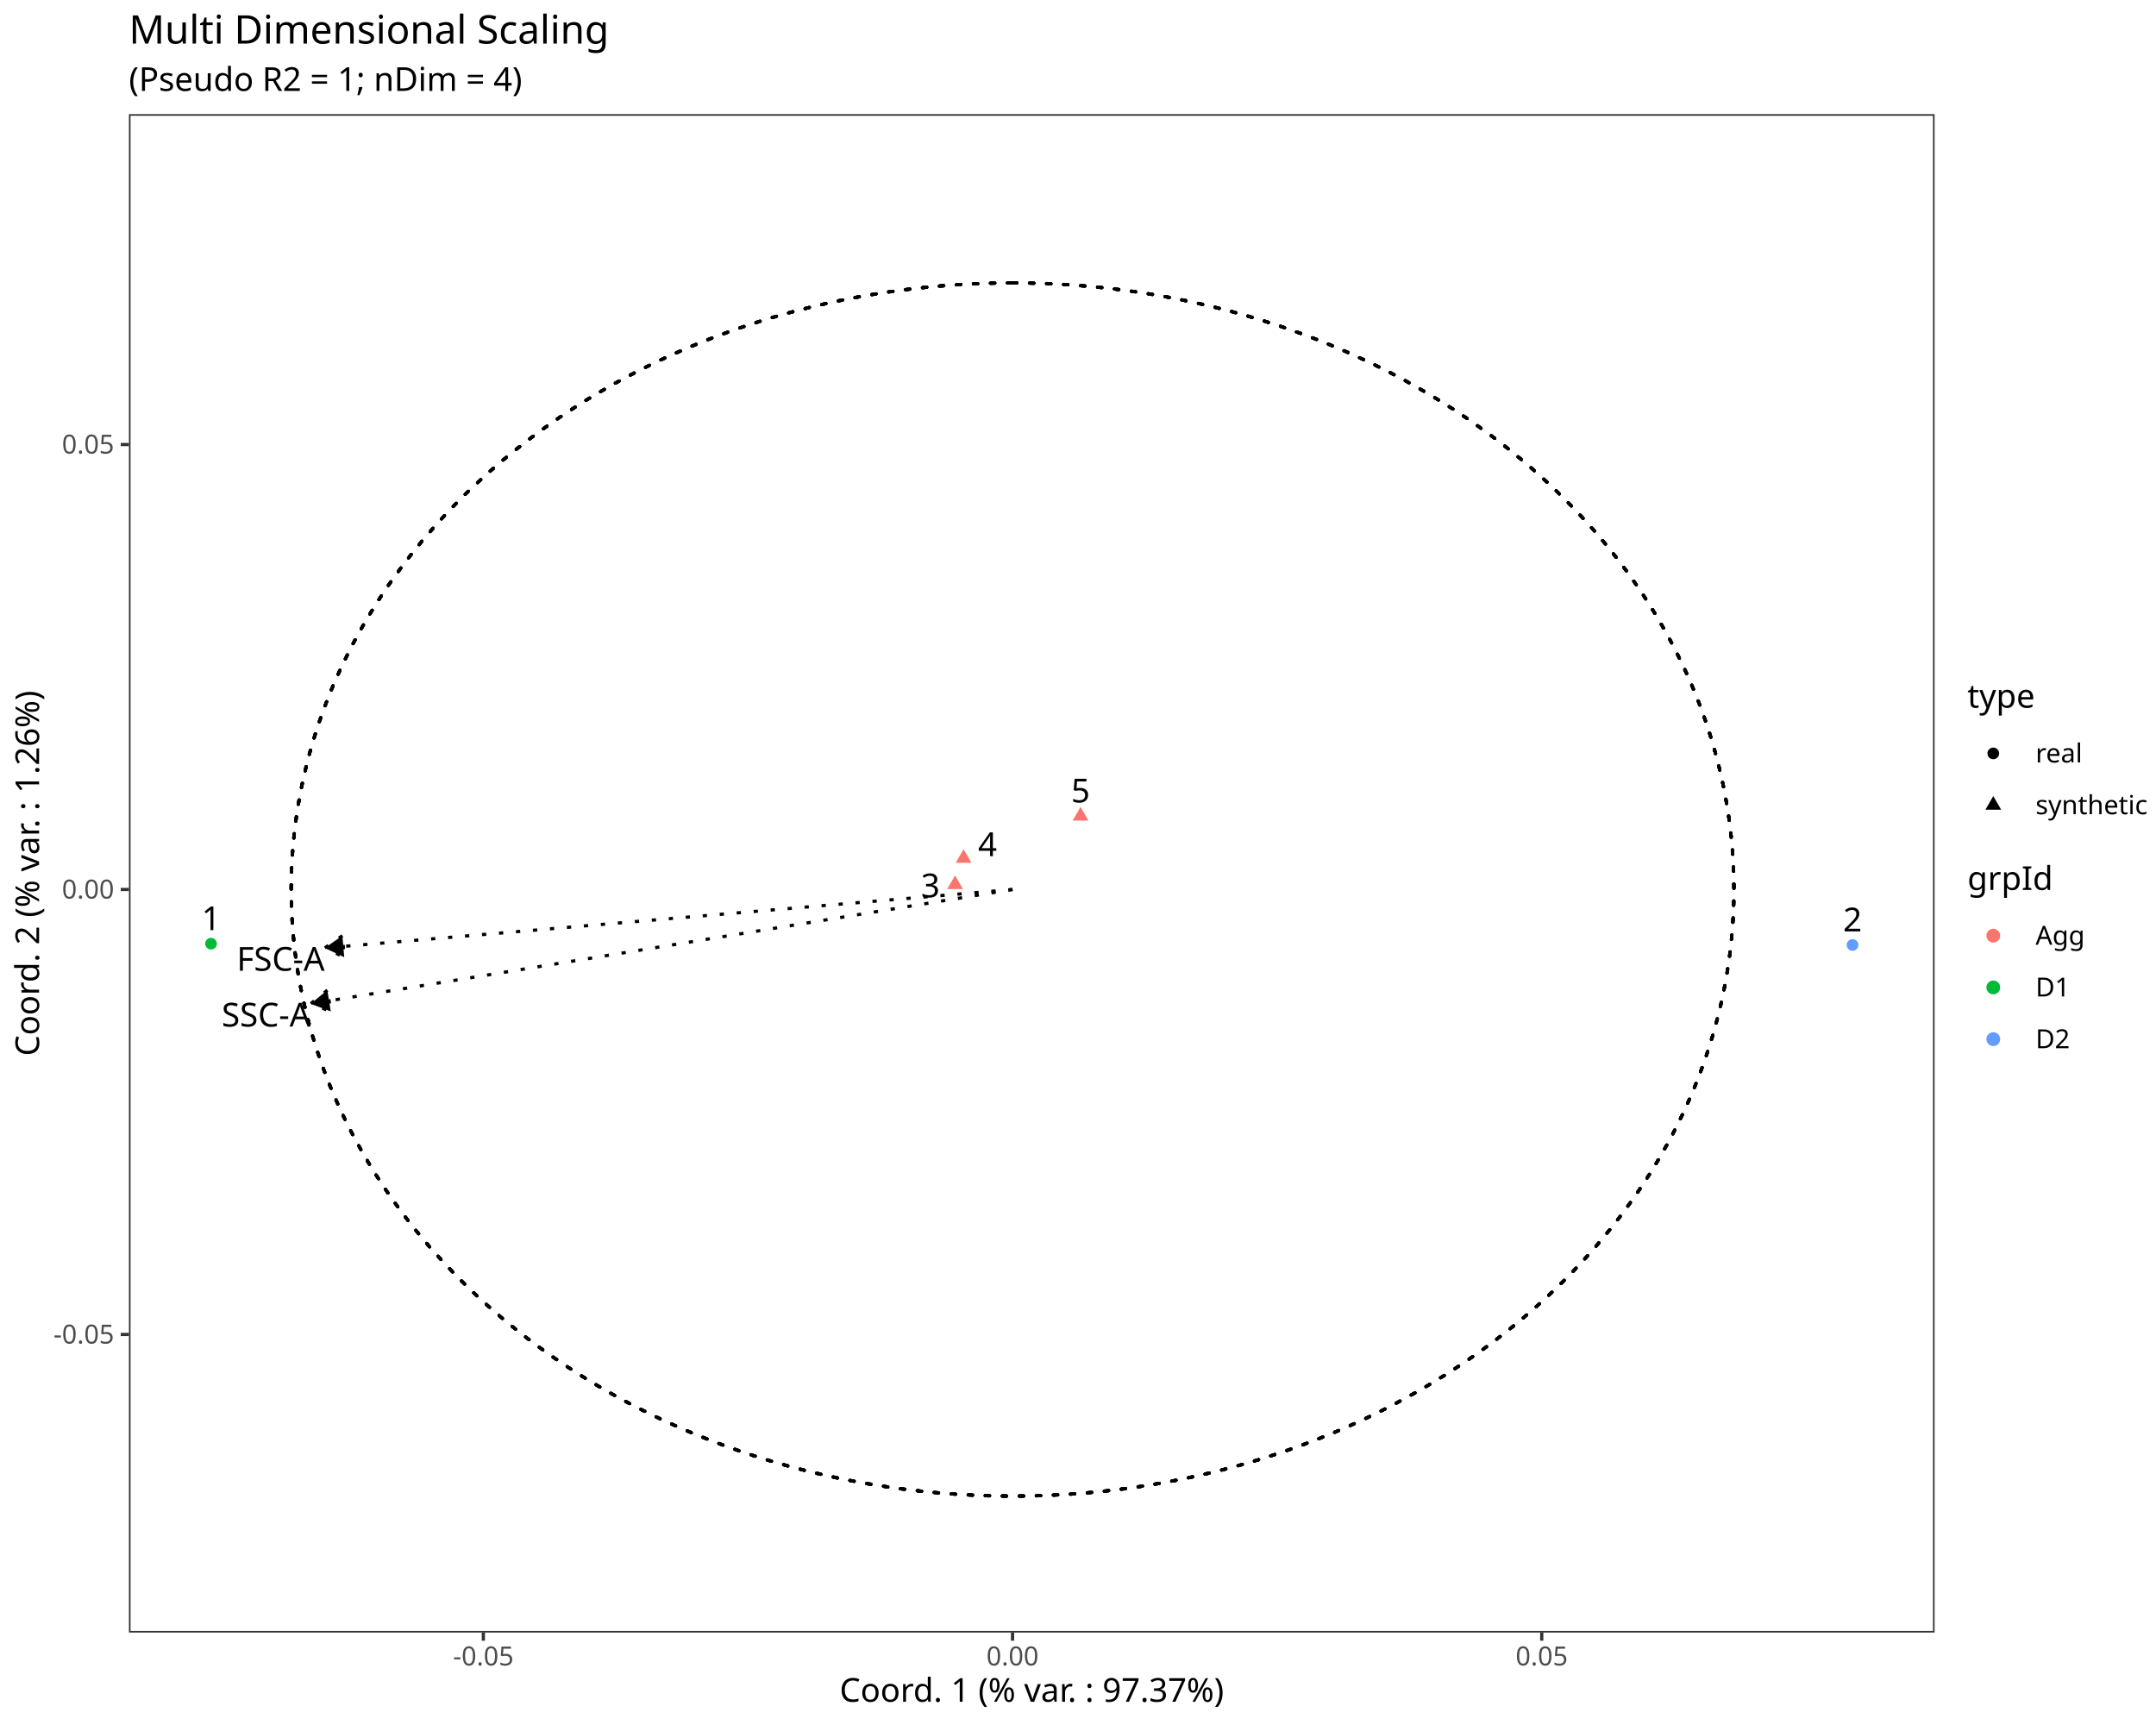
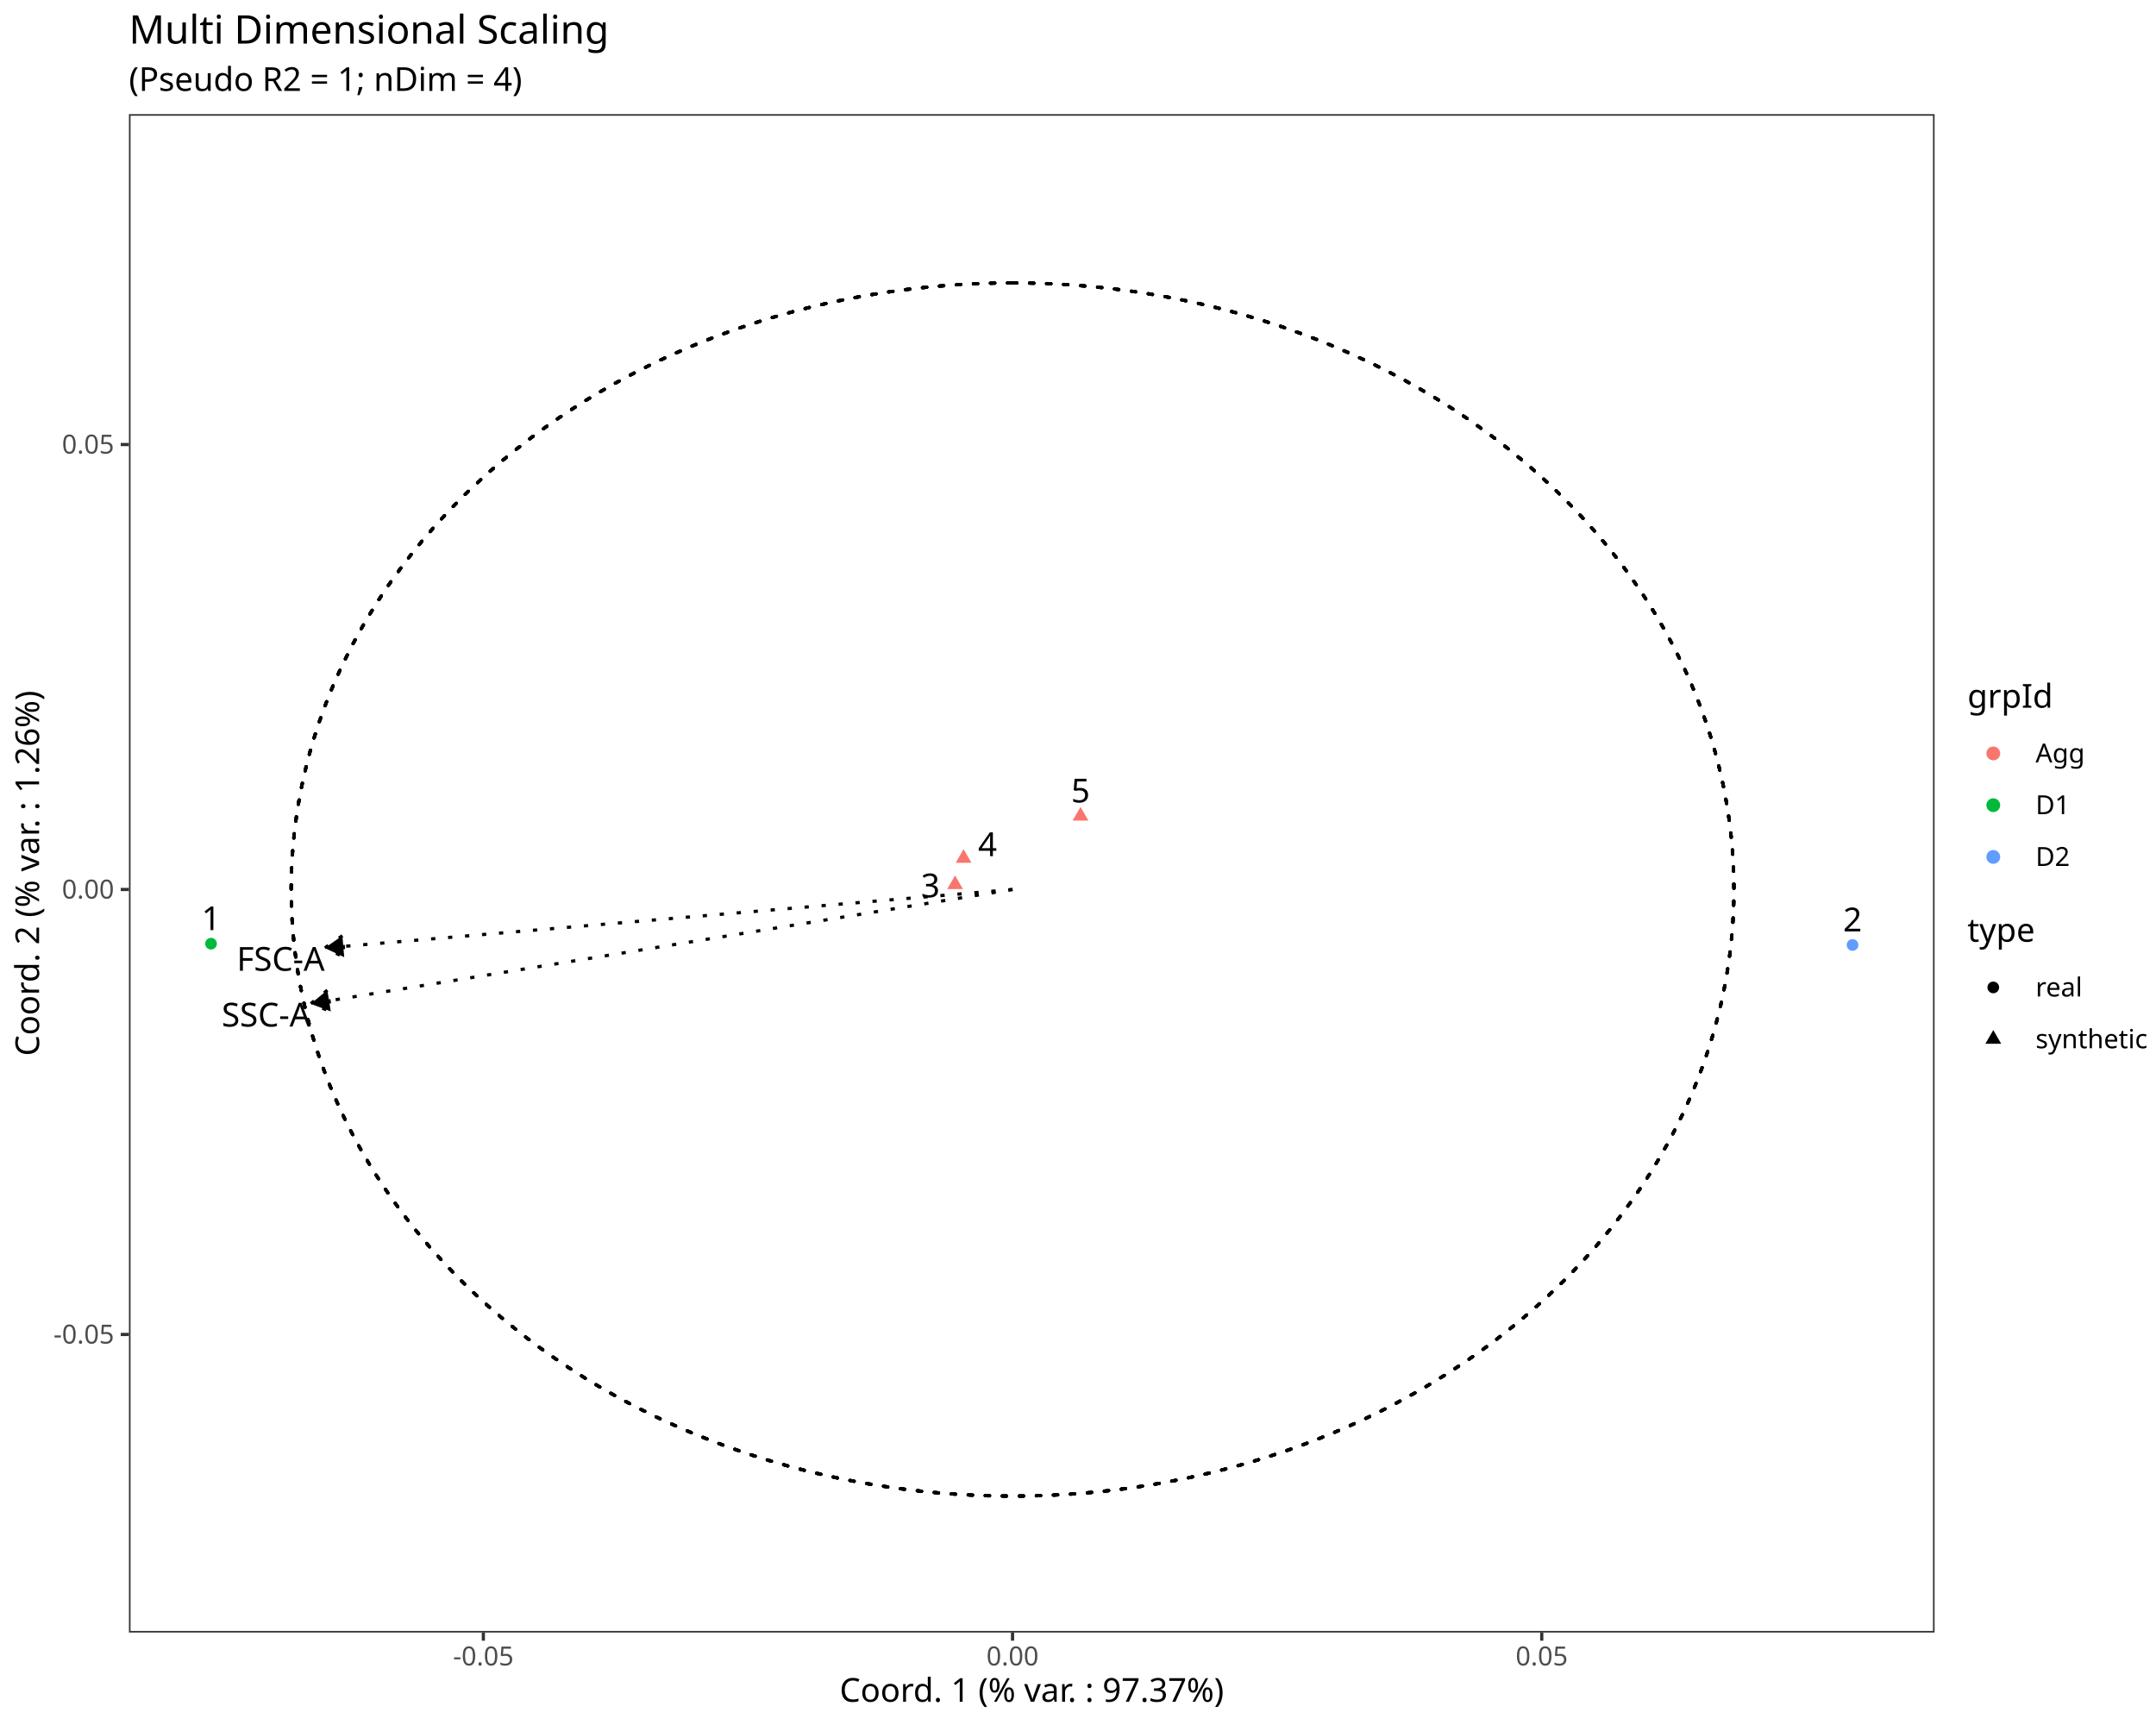
<svg xmlns="http://www.w3.org/2000/svg" class="svglite" data-engine-version="2.0" width="720.00pt" height="576.00pt" viewBox="0 0 720.00 576.00">
  <defs>
    <style type="text/css">
    .svglite line, .svglite polyline, .svglite polygon, .svglite path, .svglite rect, .svglite circle {
      fill: none;
      stroke: #000000;
      stroke-linecap: round;
      stroke-linejoin: round;
      stroke-miterlimit: 10.00;
    }
  </style>
  </defs>
  <rect width="100%" height="100%" style="stroke: none; fill: #FFFFFF;" />
  <defs>
    <clipPath id="cpMC4wMHw3MjAuMDB8MC4wMHw1NzYuMDA=">
      <rect x="0.00" y="0.00" width="720.00" height="576.00" />
    </clipPath>
  </defs>
  <g clip-path="url(#cpMC4wMHw3MjAuMDB8MC4wMHw1NzYuMDA=)">
    <rect x="0.00" y="0.00" width="720.00" height="576.00" style="stroke-width: 1.07; stroke: #FFFFFF; fill: #FFFFFF;" />
  </g>
  <defs>
    <clipPath id="cpNDMuMDZ8NjQ2LjA3fDM4LjEyfDU0NS4xMQ==">
      <rect x="43.06" y="38.12" width="603.00" height="507.00" />
    </clipPath>
  </defs>
  <g clip-path="url(#cpNDMuMDZ8NjQ2LjA3fDM4LjEyfDU0NS4xMQ==)">
    <rect x="43.06" y="38.12" width="603.00" height="507.00" style="stroke-width: 1.07; stroke: none; fill: #FFFFFF;" />
    <circle cx="70.47" cy="315.11" r="1.95" style="stroke-width: 0.71; stroke: none; fill: #00BA38;" />
    <circle cx="618.66" cy="315.54" r="1.95" style="stroke-width: 0.71; stroke: none; fill: #619CFF;" />
    <polygon points="318.95,292.31 321.58,296.87 316.32,296.87 " style="stroke-width: 0.71; stroke: none; fill: #F8766D;" />
    <polygon points="321.79,283.54 324.43,288.10 319.16,288.10 " style="stroke-width: 0.71; stroke: none; fill: #F8766D;" />
    <polygon points="360.84,269.44 363.47,274.00 358.21,274.00 " style="stroke-width: 0.71; stroke: none; fill: #F8766D;" />
    <text x="70.49" y="310.57" text-anchor="middle" style="font-size: 11.04px; font-family: sans;" textLength="6.14px" lengthAdjust="spacingAndGlyphs">1</text>
    <text x="618.65" y="311.00" text-anchor="middle" style="font-size: 11.04px; font-family: sans;" textLength="6.14px" lengthAdjust="spacingAndGlyphs">2</text>
    <text x="310.71" y="299.63" text-anchor="middle" style="font-size: 11.04px; font-family: sans;" textLength="6.14px" lengthAdjust="spacingAndGlyphs">3</text>
    <text x="329.78" y="285.88" text-anchor="middle" style="font-size: 11.04px; font-family: sans;" textLength="6.14px" lengthAdjust="spacingAndGlyphs">4</text>
    <text x="360.84" y="267.94" text-anchor="middle" style="font-size: 11.04px; font-family: sans;" textLength="6.14px" lengthAdjust="spacingAndGlyphs">5</text>
    <line x1="338.14" y1="297.01" x2="108.43" y2="316.55" style="stroke-width: 1.07; stroke-dasharray: 1.42,4.27; stroke-linecap: butt;" />
    <polygon points="114.34,312.44 108.43,316.55 114.95,319.61 " style="stroke-width: 1.07; stroke-dasharray: 1.42,4.27; stroke-linecap: butt; fill: #000000;" />
    <line x1="338.14" y1="297.01" x2="103.74" y2="335.18" style="stroke-width: 1.07; stroke-dasharray: 1.42,4.27; stroke-linecap: butt;" />
    <polygon points="109.32,330.62 103.74,335.18 110.47,337.73 " style="stroke-width: 1.07; stroke-dasharray: 1.42,4.27; stroke-linecap: butt; fill: #000000;" />
    <text x="108.43" y="324.15" text-anchor="end" style="font-size: 11.04px; font-family: sans;" textLength="33.13px" lengthAdjust="spacingAndGlyphs">FSC-A</text>
    <text x="103.74" y="342.78" text-anchor="end" style="font-size: 11.04px; font-family: sans;" textLength="33.75px" lengthAdjust="spacingAndGlyphs">SSC-A</text>
    <polygon points="338.14,94.47 342.35,94.50 346.55,94.59 350.75,94.74 354.95,94.96 359.14,95.24 363.32,95.58 367.50,95.98 371.67,96.44 375.83,96.96 379.97,97.54 384.11,98.19 388.23,98.89 392.33,99.66 396.42,100.48 400.49,101.37 404.54,102.31 408.58,103.32 412.59,104.38 416.57,105.50 420.54,106.68 424.47,107.92 428.39,109.21 432.27,110.57 436.13,111.98 439.95,113.44 443.75,114.97 447.51,116.54 451.24,118.17 454.93,119.86 458.59,121.60 462.22,123.40 465.80,125.24 469.35,127.14 472.85,129.09 476.32,131.10 479.74,133.15 483.12,135.25 486.46,137.40 489.75,139.60 492.99,141.85 496.19,144.15 499.34,146.49 502.44,148.88 505.49,151.31 508.49,153.79 511.43,156.31 514.33,158.88 517.17,161.48 519.95,164.13 522.68,166.82 525.36,169.55 527.98,172.31 530.54,175.12 533.04,177.96 535.48,180.84 537.86,183.75 540.18,186.70 542.44,189.68 544.64,192.69 546.77,195.74 548.84,198.82 550.85,201.92 552.79,205.06 554.66,208.22 556.47,211.41 558.22,214.63 559.89,217.87 561.50,221.14 563.04,224.43 564.52,227.74 565.92,231.07 567.25,234.42 568.52,237.79 569.71,241.18 570.84,244.59 571.89,248.01 572.87,251.45 573.78,254.90 574.62,258.37 575.39,261.84 576.08,265.33 576.70,268.82 577.25,272.33 577.73,275.84 578.13,279.36 578.46,282.88 578.72,286.41 578.90,289.95 579.01,293.48 579.05,297.01 579.01,300.55 578.90,304.08 578.72,307.61 578.46,311.14 578.13,314.67 577.73,318.19 577.25,321.70 576.70,325.20 576.08,328.70 575.39,332.19 574.62,335.66 573.78,339.13 572.87,342.58 571.89,346.01 570.84,349.44 569.71,352.84 568.52,356.23 567.25,359.60 565.92,362.96 564.52,366.29 563.04,369.60 561.50,372.89 559.89,376.16 558.22,379.40 556.47,382.61 554.66,385.81 552.79,388.97 550.85,392.10 548.84,395.21 546.77,398.29 544.64,401.33 542.44,404.35 540.18,407.33 537.86,410.28 535.48,413.19 533.04,416.07 530.54,418.91 527.98,421.71 525.36,424.48 522.68,427.21 519.95,429.90 517.17,432.54 514.33,435.15 511.43,437.72 508.49,440.24 505.49,442.71 502.44,445.15 499.34,447.54 496.19,449.88 492.99,452.17 489.75,454.42 486.46,456.62 483.12,458.78 479.74,460.88 476.32,462.93 472.85,464.93 469.35,466.88 465.80,468.78 462.22,470.63 458.59,472.43 454.93,474.17 451.24,475.85 447.51,477.49 443.75,479.06 439.95,480.58 436.13,482.05 432.27,483.46 428.39,484.81 424.47,486.11 420.54,487.35 416.57,488.53 412.59,489.65 408.58,490.71 404.54,491.72 400.49,492.66 396.42,493.55 392.33,494.37 388.23,495.14 384.11,495.84 379.97,496.48 375.83,497.07 371.67,497.59 367.50,498.05 363.32,498.45 359.14,498.79 354.95,499.07 350.75,499.28 346.55,499.44 342.35,499.53 338.14,499.56 333.94,499.53 329.73,499.44 325.53,499.28 321.34,499.07 317.15,498.79 312.96,498.45 308.78,498.05 304.62,497.59 300.46,497.07 296.31,496.48 292.18,495.84 288.06,495.14 283.95,494.37 279.86,493.55 275.79,492.66 271.74,491.72 267.71,490.71 263.70,489.65 259.71,488.53 255.75,487.35 251.81,486.11 247.90,484.81 244.01,483.46 240.16,482.05 236.33,480.58 232.54,479.06 228.77,477.49 225.05,475.85 221.35,474.17 217.69,472.43 214.07,470.63 210.48,468.78 206.94,466.88 203.43,464.93 199.97,462.93 196.54,460.88 193.16,458.78 189.83,456.62 186.54,454.42 183.29,452.17 180.10,449.88 176.95,447.54 173.85,445.15 170.80,442.71 167.80,440.24 164.85,437.72 161.96,435.15 159.12,432.54 156.33,429.90 153.60,427.21 150.93,424.48 148.31,421.71 145.75,418.91 143.25,416.07 140.81,413.19 138.42,410.28 136.10,407.33 133.85,404.35 131.65,401.33 129.51,398.29 127.44,395.21 125.44,392.10 123.50,388.97 121.62,385.81 119.81,382.61 118.07,379.40 116.39,376.16 114.78,372.89 113.24,369.60 111.77,366.29 110.36,362.96 109.03,359.60 107.77,356.23 106.57,352.84 105.45,349.44 104.40,346.01 103.41,342.58 102.50,339.13 101.67,335.66 100.90,332.19 100.21,328.70 99.58,325.20 99.04,321.70 98.56,318.19 98.16,314.67 97.83,311.14 97.57,307.61 97.39,304.08 97.28,300.55 97.24,297.01 97.28,293.48 97.39,289.95 97.57,286.41 97.83,282.88 98.16,279.36 98.56,275.84 99.04,272.33 99.58,268.82 100.21,265.33 100.90,261.84 101.67,258.37 102.50,254.90 103.41,251.45 104.40,248.01 105.45,244.59 106.57,241.18 107.77,237.79 109.03,234.42 110.36,231.07 111.77,227.74 113.24,224.43 114.78,221.14 116.39,217.87 118.07,214.63 119.81,211.41 121.62,208.22 123.50,205.06 125.44,201.92 127.44,198.82 129.51,195.74 131.65,192.69 133.85,189.68 136.10,186.70 138.42,183.75 140.81,180.84 143.25,177.96 145.75,175.12 148.31,172.31 150.93,169.55 153.60,166.82 156.33,164.13 159.12,161.48 161.96,158.88 164.85,156.31 167.80,153.79 170.80,151.31 173.85,148.88 176.95,146.49 180.10,144.15 183.29,141.85 186.54,139.60 189.83,137.40 193.16,135.25 196.54,133.15 199.97,131.10 203.43,129.09 206.94,127.14 210.48,125.24 214.07,123.40 217.69,121.60 221.35,119.86 225.05,118.17 228.77,116.54 232.54,114.97 236.33,113.44 240.16,111.98 244.01,110.57 247.90,109.21 251.81,107.92 255.75,106.68 259.71,105.50 263.70,104.38 267.71,103.32 271.74,102.31 275.79,101.37 279.86,100.48 283.95,99.66 288.06,98.89 292.18,98.19 296.31,97.54 300.46,96.96 304.62,96.44 308.78,95.98 312.96,95.58 317.15,95.24 321.34,94.96 325.53,94.74 329.73,94.59 333.94,94.50 338.14,94.47 " style="stroke-width: 1.07; stroke-dasharray: 1.42,4.27; fill: none;" />
    <polygon points="338.14,94.47 342.35,94.50 346.55,94.59 350.75,94.74 354.95,94.96 359.14,95.24 363.32,95.58 367.50,95.98 371.67,96.44 375.83,96.96 379.97,97.54 384.11,98.19 388.23,98.89 392.33,99.66 396.42,100.48 400.49,101.37 404.54,102.31 408.58,103.32 412.59,104.38 416.57,105.50 420.54,106.68 424.47,107.92 428.39,109.21 432.27,110.57 436.13,111.98 439.95,113.44 443.75,114.97 447.51,116.54 451.24,118.17 454.93,119.86 458.59,121.60 462.22,123.40 465.80,125.24 469.35,127.14 472.85,129.09 476.32,131.10 479.74,133.15 483.12,135.25 486.46,137.40 489.75,139.60 492.99,141.85 496.19,144.15 499.34,146.49 502.44,148.88 505.49,151.31 508.49,153.79 511.43,156.31 514.33,158.88 517.17,161.48 519.95,164.13 522.68,166.82 525.36,169.55 527.98,172.31 530.54,175.12 533.04,177.96 535.48,180.84 537.86,183.75 540.18,186.70 542.44,189.68 544.64,192.69 546.77,195.74 548.84,198.82 550.85,201.92 552.79,205.06 554.66,208.22 556.47,211.41 558.22,214.63 559.89,217.87 561.50,221.14 563.04,224.43 564.52,227.74 565.92,231.07 567.25,234.42 568.52,237.79 569.71,241.18 570.84,244.59 571.89,248.01 572.87,251.45 573.78,254.90 574.62,258.37 575.39,261.84 576.08,265.33 576.70,268.82 577.25,272.33 577.73,275.84 578.13,279.36 578.46,282.88 578.72,286.41 578.90,289.95 579.01,293.48 579.05,297.01 579.01,300.55 578.90,304.08 578.72,307.61 578.46,311.14 578.13,314.67 577.73,318.19 577.25,321.70 576.70,325.20 576.08,328.70 575.39,332.19 574.62,335.66 573.78,339.13 572.87,342.58 571.89,346.01 570.84,349.44 569.71,352.84 568.52,356.23 567.25,359.60 565.92,362.96 564.52,366.29 563.04,369.60 561.50,372.89 559.89,376.16 558.22,379.40 556.47,382.61 554.66,385.81 552.79,388.97 550.85,392.10 548.84,395.21 546.77,398.29 544.64,401.33 542.44,404.35 540.18,407.33 537.86,410.28 535.48,413.19 533.04,416.07 530.54,418.91 527.98,421.71 525.36,424.48 522.68,427.21 519.95,429.90 517.17,432.54 514.33,435.15 511.43,437.72 508.49,440.24 505.49,442.71 502.44,445.15 499.34,447.54 496.19,449.88 492.99,452.17 489.75,454.42 486.46,456.62 483.12,458.78 479.74,460.88 476.32,462.93 472.85,464.93 469.35,466.88 465.80,468.78 462.22,470.63 458.59,472.43 454.93,474.17 451.24,475.85 447.51,477.49 443.75,479.06 439.95,480.58 436.13,482.05 432.27,483.46 428.39,484.81 424.47,486.11 420.54,487.35 416.57,488.53 412.59,489.65 408.58,490.71 404.54,491.72 400.49,492.66 396.42,493.55 392.33,494.37 388.23,495.14 384.11,495.84 379.97,496.48 375.83,497.07 371.67,497.59 367.50,498.05 363.32,498.45 359.14,498.79 354.95,499.07 350.75,499.28 346.55,499.44 342.35,499.53 338.14,499.56 333.94,499.53 329.73,499.44 325.53,499.28 321.34,499.07 317.15,498.79 312.96,498.45 308.78,498.05 304.62,497.59 300.46,497.07 296.31,496.48 292.18,495.84 288.06,495.14 283.95,494.37 279.86,493.55 275.79,492.66 271.74,491.72 267.71,490.71 263.70,489.65 259.71,488.53 255.75,487.35 251.81,486.11 247.90,484.81 244.01,483.46 240.16,482.05 236.33,480.58 232.54,479.06 228.77,477.49 225.05,475.85 221.35,474.17 217.69,472.43 214.07,470.63 210.48,468.78 206.94,466.88 203.43,464.93 199.97,462.93 196.54,460.88 193.16,458.78 189.83,456.62 186.54,454.42 183.29,452.17 180.10,449.88 176.95,447.54 173.85,445.15 170.80,442.71 167.80,440.24 164.85,437.72 161.96,435.15 159.12,432.54 156.33,429.90 153.60,427.21 150.93,424.48 148.31,421.71 145.75,418.91 143.25,416.07 140.81,413.19 138.42,410.28 136.10,407.33 133.85,404.35 131.65,401.33 129.51,398.29 127.44,395.21 125.44,392.10 123.50,388.97 121.62,385.81 119.81,382.61 118.07,379.40 116.39,376.16 114.78,372.89 113.24,369.60 111.77,366.29 110.36,362.96 109.03,359.60 107.77,356.23 106.57,352.84 105.45,349.44 104.40,346.01 103.41,342.58 102.50,339.13 101.67,335.66 100.90,332.19 100.21,328.70 99.58,325.20 99.04,321.70 98.56,318.19 98.16,314.67 97.83,311.14 97.57,307.61 97.39,304.08 97.28,300.55 97.24,297.01 97.28,293.48 97.39,289.95 97.57,286.41 97.83,282.88 98.16,279.36 98.56,275.84 99.04,272.33 99.58,268.82 100.21,265.33 100.90,261.84 101.67,258.37 102.50,254.90 103.41,251.45 104.40,248.01 105.45,244.59 106.57,241.18 107.77,237.79 109.03,234.42 110.36,231.07 111.77,227.74 113.24,224.43 114.78,221.14 116.39,217.87 118.07,214.63 119.81,211.41 121.62,208.22 123.50,205.06 125.44,201.92 127.44,198.82 129.51,195.74 131.65,192.69 133.85,189.68 136.10,186.70 138.42,183.75 140.81,180.84 143.25,177.96 145.75,175.12 148.31,172.31 150.93,169.55 153.60,166.82 156.33,164.13 159.12,161.48 161.96,158.88 164.85,156.31 167.80,153.79 170.80,151.31 173.85,148.88 176.95,146.49 180.10,144.15 183.29,141.85 186.54,139.60 189.83,137.40 193.16,135.25 196.54,133.15 199.97,131.10 203.43,129.09 206.94,127.14 210.48,125.24 214.07,123.40 217.69,121.60 221.35,119.86 225.05,118.17 228.77,116.54 232.54,114.97 236.33,113.44 240.16,111.98 244.01,110.57 247.90,109.21 251.81,107.92 255.75,106.68 259.71,105.50 263.70,104.38 267.71,103.32 271.74,102.31 275.79,101.37 279.86,100.48 283.95,99.66 288.06,98.89 292.18,98.19 296.31,97.54 300.46,96.96 304.62,96.44 308.78,95.98 312.96,95.58 317.15,95.24 321.34,94.96 325.53,94.74 329.73,94.59 333.94,94.50 338.14,94.47 " style="stroke-width: 1.07; stroke-dasharray: 1.42,4.27; fill: none;" />
    <polygon points="338.14,94.47 342.35,94.50 346.55,94.59 350.75,94.74 354.95,94.96 359.14,95.24 363.32,95.58 367.50,95.98 371.67,96.44 375.83,96.96 379.97,97.54 384.11,98.19 388.23,98.89 392.33,99.66 396.42,100.48 400.49,101.37 404.54,102.31 408.58,103.32 412.59,104.38 416.57,105.50 420.54,106.68 424.47,107.92 428.39,109.21 432.27,110.57 436.13,111.98 439.95,113.44 443.75,114.97 447.51,116.54 451.24,118.17 454.93,119.86 458.59,121.60 462.22,123.40 465.80,125.24 469.35,127.14 472.85,129.09 476.32,131.10 479.74,133.15 483.12,135.25 486.46,137.40 489.75,139.60 492.99,141.85 496.19,144.15 499.34,146.49 502.44,148.88 505.49,151.31 508.49,153.79 511.43,156.31 514.33,158.88 517.17,161.48 519.95,164.13 522.68,166.82 525.36,169.55 527.98,172.31 530.54,175.12 533.04,177.96 535.48,180.84 537.86,183.75 540.18,186.70 542.44,189.68 544.64,192.69 546.77,195.74 548.84,198.82 550.85,201.92 552.79,205.06 554.66,208.22 556.47,211.41 558.22,214.63 559.89,217.87 561.50,221.14 563.04,224.43 564.52,227.74 565.92,231.07 567.25,234.42 568.52,237.79 569.71,241.18 570.84,244.59 571.89,248.01 572.87,251.45 573.78,254.90 574.62,258.37 575.39,261.84 576.08,265.33 576.70,268.82 577.25,272.33 577.73,275.84 578.13,279.36 578.46,282.88 578.72,286.41 578.90,289.95 579.01,293.48 579.05,297.01 579.01,300.55 578.90,304.08 578.72,307.61 578.46,311.14 578.13,314.67 577.73,318.19 577.25,321.70 576.70,325.20 576.08,328.70 575.39,332.19 574.62,335.66 573.78,339.13 572.87,342.58 571.89,346.01 570.84,349.44 569.71,352.84 568.52,356.23 567.25,359.60 565.92,362.96 564.52,366.29 563.04,369.60 561.50,372.89 559.89,376.16 558.22,379.40 556.47,382.61 554.66,385.81 552.79,388.97 550.85,392.10 548.84,395.21 546.77,398.29 544.64,401.33 542.44,404.35 540.18,407.33 537.86,410.28 535.48,413.19 533.04,416.07 530.54,418.91 527.98,421.71 525.36,424.48 522.68,427.21 519.95,429.90 517.17,432.54 514.33,435.15 511.43,437.72 508.49,440.24 505.49,442.71 502.44,445.15 499.34,447.54 496.19,449.88 492.99,452.17 489.75,454.42 486.46,456.62 483.12,458.78 479.74,460.88 476.32,462.93 472.85,464.93 469.35,466.88 465.80,468.78 462.22,470.63 458.59,472.43 454.93,474.17 451.24,475.85 447.51,477.49 443.75,479.06 439.95,480.58 436.13,482.05 432.27,483.46 428.39,484.81 424.47,486.11 420.54,487.35 416.57,488.53 412.59,489.65 408.58,490.71 404.54,491.72 400.49,492.66 396.42,493.55 392.33,494.37 388.23,495.14 384.11,495.84 379.97,496.48 375.83,497.07 371.67,497.59 367.50,498.05 363.32,498.45 359.14,498.79 354.95,499.07 350.75,499.28 346.55,499.44 342.35,499.53 338.14,499.56 333.94,499.53 329.73,499.44 325.53,499.28 321.34,499.07 317.15,498.79 312.96,498.45 308.78,498.05 304.62,497.59 300.46,497.07 296.31,496.48 292.18,495.84 288.06,495.14 283.95,494.37 279.86,493.55 275.79,492.66 271.74,491.72 267.71,490.71 263.70,489.65 259.71,488.53 255.75,487.35 251.81,486.11 247.90,484.81 244.01,483.46 240.16,482.05 236.33,480.58 232.54,479.06 228.77,477.49 225.05,475.85 221.35,474.17 217.69,472.43 214.07,470.63 210.48,468.78 206.94,466.88 203.43,464.93 199.97,462.93 196.54,460.88 193.16,458.78 189.83,456.62 186.54,454.42 183.29,452.17 180.10,449.88 176.95,447.54 173.85,445.15 170.80,442.71 167.80,440.24 164.85,437.72 161.96,435.15 159.12,432.54 156.33,429.90 153.60,427.21 150.93,424.48 148.31,421.71 145.75,418.91 143.25,416.07 140.81,413.19 138.42,410.28 136.10,407.33 133.85,404.35 131.65,401.33 129.51,398.29 127.44,395.21 125.44,392.10 123.50,388.97 121.62,385.81 119.81,382.61 118.07,379.40 116.39,376.16 114.78,372.89 113.24,369.60 111.77,366.29 110.36,362.96 109.03,359.60 107.77,356.23 106.57,352.84 105.45,349.44 104.40,346.01 103.41,342.58 102.50,339.13 101.67,335.66 100.90,332.19 100.21,328.70 99.58,325.20 99.04,321.70 98.56,318.19 98.16,314.67 97.83,311.14 97.57,307.61 97.39,304.08 97.28,300.55 97.24,297.01 97.28,293.48 97.39,289.95 97.57,286.41 97.83,282.88 98.16,279.36 98.56,275.84 99.04,272.33 99.58,268.82 100.21,265.33 100.90,261.84 101.67,258.37 102.50,254.90 103.41,251.45 104.40,248.01 105.45,244.59 106.57,241.18 107.77,237.79 109.03,234.42 110.36,231.07 111.77,227.74 113.24,224.43 114.78,221.14 116.39,217.87 118.07,214.63 119.81,211.41 121.62,208.22 123.50,205.06 125.44,201.92 127.44,198.82 129.51,195.74 131.65,192.69 133.85,189.68 136.10,186.70 138.42,183.75 140.81,180.84 143.25,177.96 145.75,175.12 148.31,172.31 150.93,169.55 153.60,166.82 156.33,164.13 159.12,161.48 161.96,158.88 164.85,156.31 167.80,153.79 170.80,151.31 173.85,148.88 176.95,146.49 180.10,144.15 183.29,141.85 186.54,139.60 189.83,137.40 193.16,135.25 196.54,133.15 199.97,131.10 203.43,129.09 206.94,127.14 210.48,125.24 214.07,123.40 217.69,121.60 221.35,119.86 225.05,118.17 228.77,116.54 232.54,114.97 236.33,113.44 240.16,111.98 244.01,110.57 247.90,109.21 251.81,107.92 255.75,106.68 259.71,105.50 263.70,104.38 267.71,103.32 271.74,102.31 275.79,101.37 279.86,100.48 283.95,99.66 288.06,98.89 292.18,98.19 296.31,97.54 300.46,96.96 304.62,96.44 308.78,95.98 312.96,95.58 317.15,95.24 321.34,94.96 325.53,94.74 329.73,94.59 333.94,94.50 338.14,94.47 " style="stroke-width: 1.07; stroke-dasharray: 1.42,4.27; fill: none;" />
    <polygon points="338.14,94.47 342.35,94.50 346.55,94.59 350.75,94.74 354.95,94.96 359.14,95.24 363.32,95.58 367.50,95.98 371.67,96.44 375.83,96.96 379.97,97.54 384.11,98.19 388.23,98.89 392.33,99.66 396.42,100.48 400.49,101.37 404.54,102.31 408.58,103.32 412.59,104.38 416.57,105.50 420.54,106.68 424.47,107.92 428.39,109.21 432.27,110.57 436.13,111.98 439.95,113.44 443.75,114.97 447.51,116.54 451.24,118.17 454.93,119.86 458.59,121.60 462.22,123.40 465.80,125.24 469.35,127.14 472.85,129.09 476.32,131.10 479.74,133.15 483.12,135.25 486.46,137.40 489.75,139.60 492.99,141.85 496.19,144.15 499.34,146.49 502.44,148.88 505.49,151.31 508.49,153.79 511.43,156.31 514.33,158.88 517.17,161.48 519.95,164.13 522.68,166.82 525.36,169.55 527.98,172.31 530.54,175.12 533.04,177.96 535.48,180.84 537.86,183.75 540.18,186.70 542.44,189.68 544.64,192.69 546.77,195.74 548.84,198.82 550.85,201.92 552.79,205.06 554.66,208.22 556.47,211.41 558.22,214.63 559.89,217.87 561.50,221.14 563.04,224.43 564.52,227.74 565.92,231.07 567.25,234.42 568.52,237.79 569.71,241.18 570.84,244.59 571.89,248.01 572.87,251.45 573.78,254.90 574.62,258.37 575.39,261.84 576.08,265.33 576.70,268.82 577.25,272.33 577.73,275.84 578.13,279.36 578.46,282.88 578.72,286.41 578.90,289.95 579.01,293.48 579.05,297.01 579.01,300.55 578.90,304.08 578.72,307.61 578.46,311.14 578.13,314.67 577.73,318.19 577.25,321.70 576.70,325.20 576.08,328.70 575.39,332.19 574.62,335.66 573.78,339.13 572.87,342.58 571.89,346.01 570.84,349.44 569.71,352.84 568.52,356.23 567.25,359.60 565.92,362.96 564.52,366.29 563.04,369.60 561.50,372.89 559.89,376.16 558.22,379.40 556.47,382.61 554.66,385.81 552.79,388.97 550.85,392.10 548.84,395.21 546.77,398.29 544.64,401.33 542.44,404.35 540.18,407.33 537.86,410.28 535.48,413.19 533.04,416.07 530.54,418.91 527.98,421.71 525.36,424.48 522.68,427.21 519.95,429.90 517.17,432.54 514.33,435.15 511.43,437.72 508.49,440.24 505.49,442.71 502.44,445.15 499.34,447.54 496.19,449.88 492.99,452.17 489.75,454.42 486.46,456.62 483.12,458.78 479.74,460.88 476.32,462.93 472.85,464.93 469.35,466.88 465.80,468.78 462.22,470.63 458.59,472.43 454.93,474.17 451.24,475.85 447.51,477.49 443.75,479.06 439.95,480.58 436.13,482.05 432.27,483.46 428.39,484.81 424.47,486.11 420.54,487.35 416.57,488.53 412.59,489.65 408.58,490.71 404.54,491.72 400.49,492.66 396.42,493.55 392.33,494.37 388.23,495.14 384.11,495.84 379.97,496.48 375.83,497.07 371.67,497.59 367.50,498.05 363.32,498.45 359.14,498.79 354.95,499.07 350.75,499.28 346.55,499.44 342.35,499.53 338.14,499.56 333.94,499.53 329.73,499.44 325.53,499.28 321.34,499.07 317.15,498.79 312.96,498.45 308.78,498.05 304.62,497.59 300.46,497.07 296.31,496.48 292.18,495.84 288.06,495.14 283.95,494.37 279.86,493.55 275.79,492.66 271.74,491.72 267.71,490.71 263.70,489.65 259.71,488.53 255.75,487.35 251.81,486.11 247.90,484.81 244.01,483.46 240.16,482.05 236.33,480.58 232.54,479.06 228.77,477.49 225.05,475.85 221.35,474.17 217.69,472.43 214.07,470.63 210.48,468.78 206.94,466.88 203.43,464.93 199.97,462.93 196.54,460.88 193.16,458.78 189.83,456.62 186.54,454.42 183.29,452.17 180.10,449.88 176.95,447.54 173.85,445.15 170.80,442.71 167.80,440.24 164.85,437.72 161.96,435.15 159.12,432.54 156.33,429.90 153.60,427.21 150.93,424.48 148.31,421.71 145.75,418.91 143.25,416.07 140.81,413.19 138.42,410.28 136.10,407.33 133.85,404.35 131.65,401.33 129.51,398.29 127.44,395.21 125.44,392.10 123.50,388.97 121.62,385.81 119.81,382.61 118.07,379.40 116.39,376.16 114.78,372.89 113.24,369.60 111.77,366.29 110.36,362.96 109.03,359.60 107.77,356.23 106.57,352.84 105.45,349.44 104.40,346.01 103.41,342.58 102.50,339.13 101.67,335.66 100.90,332.19 100.21,328.70 99.58,325.20 99.04,321.70 98.56,318.19 98.16,314.67 97.83,311.14 97.57,307.61 97.39,304.08 97.28,300.55 97.24,297.01 97.28,293.48 97.39,289.95 97.57,286.41 97.83,282.88 98.16,279.36 98.56,275.84 99.04,272.33 99.58,268.82 100.21,265.33 100.90,261.84 101.67,258.37 102.50,254.90 103.41,251.45 104.40,248.01 105.45,244.59 106.57,241.18 107.77,237.79 109.03,234.42 110.36,231.07 111.77,227.74 113.24,224.43 114.78,221.14 116.39,217.87 118.07,214.63 119.81,211.41 121.62,208.22 123.50,205.06 125.44,201.92 127.44,198.82 129.51,195.74 131.65,192.69 133.85,189.68 136.10,186.70 138.42,183.75 140.81,180.84 143.25,177.96 145.75,175.12 148.31,172.31 150.93,169.55 153.60,166.82 156.33,164.13 159.12,161.48 161.96,158.88 164.85,156.31 167.80,153.79 170.80,151.31 173.85,148.88 176.95,146.49 180.10,144.15 183.29,141.85 186.54,139.60 189.83,137.40 193.16,135.25 196.54,133.15 199.97,131.10 203.43,129.09 206.94,127.14 210.48,125.24 214.07,123.40 217.69,121.60 221.35,119.86 225.05,118.17 228.77,116.54 232.54,114.97 236.33,113.44 240.16,111.98 244.01,110.57 247.90,109.21 251.81,107.92 255.75,106.68 259.71,105.50 263.70,104.38 267.71,103.32 271.74,102.31 275.79,101.37 279.86,100.48 283.95,99.66 288.06,98.89 292.18,98.19 296.31,97.54 300.46,96.96 304.62,96.44 308.78,95.98 312.96,95.58 317.15,95.24 321.34,94.96 325.53,94.74 329.73,94.59 333.94,94.50 338.14,94.47 " style="stroke-width: 1.07; stroke-dasharray: 1.42,4.27; fill: none;" />
    <polygon points="338.14,94.47 342.35,94.50 346.55,94.59 350.75,94.74 354.95,94.96 359.14,95.24 363.32,95.58 367.50,95.98 371.67,96.44 375.83,96.96 379.97,97.54 384.11,98.19 388.23,98.89 392.33,99.66 396.42,100.48 400.49,101.37 404.54,102.31 408.58,103.32 412.59,104.38 416.57,105.50 420.54,106.68 424.47,107.92 428.39,109.21 432.27,110.57 436.13,111.98 439.95,113.44 443.75,114.97 447.51,116.54 451.24,118.17 454.93,119.86 458.59,121.60 462.22,123.40 465.80,125.24 469.35,127.14 472.85,129.09 476.32,131.10 479.74,133.15 483.12,135.25 486.46,137.40 489.75,139.60 492.99,141.85 496.19,144.15 499.34,146.49 502.44,148.88 505.49,151.31 508.49,153.79 511.43,156.31 514.33,158.88 517.17,161.48 519.95,164.13 522.68,166.82 525.36,169.55 527.98,172.31 530.54,175.12 533.04,177.96 535.48,180.84 537.86,183.75 540.18,186.70 542.44,189.68 544.64,192.69 546.77,195.74 548.84,198.82 550.85,201.92 552.79,205.06 554.66,208.22 556.47,211.41 558.22,214.63 559.89,217.87 561.50,221.14 563.04,224.43 564.52,227.74 565.92,231.07 567.25,234.42 568.52,237.79 569.71,241.18 570.84,244.59 571.89,248.01 572.87,251.45 573.78,254.90 574.62,258.37 575.39,261.84 576.08,265.33 576.70,268.82 577.25,272.33 577.73,275.84 578.13,279.36 578.46,282.88 578.72,286.41 578.90,289.95 579.01,293.48 579.05,297.01 579.01,300.55 578.90,304.08 578.72,307.61 578.46,311.14 578.13,314.67 577.73,318.19 577.25,321.70 576.70,325.20 576.08,328.70 575.39,332.19 574.62,335.66 573.78,339.13 572.87,342.58 571.89,346.01 570.84,349.44 569.71,352.84 568.52,356.23 567.25,359.60 565.92,362.96 564.52,366.29 563.04,369.60 561.50,372.89 559.89,376.16 558.22,379.40 556.47,382.61 554.66,385.81 552.79,388.97 550.85,392.10 548.84,395.21 546.77,398.29 544.64,401.33 542.44,404.35 540.18,407.33 537.86,410.28 535.48,413.19 533.04,416.07 530.54,418.91 527.98,421.71 525.36,424.48 522.68,427.21 519.95,429.90 517.17,432.54 514.33,435.15 511.43,437.72 508.49,440.24 505.49,442.71 502.44,445.15 499.34,447.54 496.19,449.88 492.99,452.17 489.75,454.42 486.46,456.62 483.12,458.78 479.74,460.88 476.32,462.93 472.85,464.93 469.35,466.88 465.80,468.78 462.22,470.63 458.59,472.43 454.93,474.17 451.24,475.85 447.51,477.49 443.75,479.06 439.95,480.58 436.13,482.05 432.27,483.46 428.39,484.81 424.47,486.11 420.54,487.35 416.57,488.53 412.59,489.65 408.58,490.71 404.54,491.72 400.49,492.66 396.42,493.55 392.33,494.37 388.23,495.14 384.11,495.84 379.97,496.48 375.83,497.07 371.67,497.59 367.50,498.05 363.32,498.45 359.14,498.79 354.95,499.07 350.75,499.28 346.55,499.44 342.35,499.53 338.14,499.56 333.94,499.53 329.73,499.44 325.53,499.28 321.34,499.07 317.15,498.79 312.96,498.45 308.78,498.05 304.62,497.59 300.46,497.07 296.31,496.48 292.18,495.84 288.06,495.14 283.95,494.37 279.86,493.55 275.79,492.66 271.74,491.72 267.71,490.71 263.70,489.65 259.71,488.53 255.75,487.35 251.81,486.11 247.90,484.81 244.01,483.46 240.16,482.05 236.33,480.58 232.54,479.06 228.77,477.49 225.05,475.85 221.35,474.17 217.69,472.43 214.07,470.63 210.48,468.78 206.94,466.88 203.43,464.93 199.97,462.93 196.54,460.88 193.16,458.78 189.83,456.62 186.54,454.42 183.29,452.17 180.10,449.88 176.95,447.54 173.85,445.15 170.80,442.71 167.80,440.24 164.85,437.72 161.96,435.15 159.12,432.54 156.33,429.90 153.60,427.21 150.93,424.48 148.31,421.71 145.75,418.91 143.25,416.07 140.81,413.19 138.42,410.28 136.10,407.33 133.85,404.35 131.65,401.33 129.51,398.29 127.44,395.21 125.44,392.10 123.50,388.97 121.62,385.81 119.81,382.61 118.07,379.40 116.39,376.16 114.78,372.89 113.24,369.60 111.77,366.29 110.36,362.96 109.03,359.60 107.77,356.23 106.57,352.84 105.45,349.44 104.40,346.01 103.41,342.58 102.50,339.13 101.67,335.66 100.90,332.19 100.21,328.70 99.58,325.20 99.04,321.70 98.56,318.19 98.16,314.67 97.83,311.14 97.57,307.61 97.39,304.08 97.28,300.55 97.24,297.01 97.28,293.48 97.39,289.95 97.57,286.41 97.83,282.88 98.16,279.36 98.56,275.84 99.04,272.33 99.58,268.82 100.21,265.33 100.90,261.84 101.67,258.37 102.50,254.90 103.41,251.45 104.40,248.01 105.45,244.59 106.57,241.18 107.77,237.79 109.03,234.42 110.36,231.07 111.77,227.74 113.24,224.43 114.78,221.14 116.39,217.87 118.07,214.63 119.81,211.41 121.62,208.22 123.50,205.06 125.44,201.92 127.44,198.82 129.51,195.74 131.65,192.69 133.85,189.68 136.10,186.70 138.42,183.75 140.81,180.84 143.25,177.96 145.75,175.12 148.31,172.31 150.93,169.55 153.60,166.82 156.33,164.13 159.12,161.48 161.96,158.88 164.85,156.31 167.80,153.79 170.80,151.31 173.85,148.88 176.95,146.49 180.10,144.15 183.29,141.85 186.54,139.60 189.83,137.40 193.16,135.25 196.54,133.15 199.97,131.10 203.43,129.09 206.94,127.14 210.48,125.24 214.07,123.40 217.69,121.60 221.35,119.86 225.05,118.17 228.77,116.54 232.54,114.97 236.33,113.44 240.16,111.98 244.01,110.57 247.90,109.21 251.81,107.92 255.75,106.68 259.71,105.50 263.70,104.38 267.71,103.32 271.74,102.31 275.79,101.37 279.86,100.48 283.95,99.66 288.06,98.89 292.18,98.19 296.31,97.54 300.46,96.96 304.62,96.44 308.78,95.98 312.96,95.58 317.15,95.24 321.34,94.96 325.53,94.74 329.73,94.59 333.94,94.50 338.14,94.47 " style="stroke-width: 1.07; stroke-dasharray: 1.42,4.27; fill: none;" />
    <rect x="43.06" y="38.12" width="603.00" height="507.00" style="stroke-width: 1.07; stroke: #333333;" />
  </g>
  <g clip-path="url(#cpMC4wMHw3MjAuMDB8MC4wMHw1NzYuMDA=)">
    <text x="38.13" y="448.63" text-anchor="end" style="font-size: 8.80px; fill: #4D4D4D; font-family: sans;" textLength="20.06px" lengthAdjust="spacingAndGlyphs">-0.05</text>
    <text x="38.13" y="300.04" text-anchor="end" style="font-size: 8.80px; fill: #4D4D4D; font-family: sans;" textLength="17.13px" lengthAdjust="spacingAndGlyphs">0.00</text>
    <text x="38.13" y="151.45" text-anchor="end" style="font-size: 8.80px; fill: #4D4D4D; font-family: sans;" textLength="17.13px" lengthAdjust="spacingAndGlyphs">0.05</text>
    <polyline points="40.32,445.60 43.06,445.60 " style="stroke-width: 1.07; stroke: #333333; stroke-linecap: butt;" />
    <polyline points="40.32,297.01 43.06,297.01 " style="stroke-width: 1.07; stroke: #333333; stroke-linecap: butt;" />
    <polyline points="40.32,148.43 43.06,148.43 " style="stroke-width: 1.07; stroke: #333333; stroke-linecap: butt;" />
    <polyline points="161.42,547.85 161.42,545.11 " style="stroke-width: 1.07; stroke: #333333; stroke-linecap: butt;" />
    <polyline points="338.14,547.85 338.14,545.11 " style="stroke-width: 1.07; stroke: #333333; stroke-linecap: butt;" />
    <polyline points="514.87,547.85 514.87,545.11 " style="stroke-width: 1.07; stroke: #333333; stroke-linecap: butt;" />
    <text x="161.42" y="556.10" text-anchor="middle" style="font-size: 8.80px; fill: #4D4D4D; font-family: sans;" textLength="20.06px" lengthAdjust="spacingAndGlyphs">-0.05</text>
    <text x="338.14" y="556.10" text-anchor="middle" style="font-size: 8.80px; fill: #4D4D4D; font-family: sans;" textLength="17.13px" lengthAdjust="spacingAndGlyphs">0.00</text>
    <text x="514.87" y="556.10" text-anchor="middle" style="font-size: 8.80px; fill: #4D4D4D; font-family: sans;" textLength="17.13px" lengthAdjust="spacingAndGlyphs">0.05</text>
    <text x="344.56" y="568.24" text-anchor="middle" style="font-size: 11.00px; font-family: sans;" textLength="130.23px" lengthAdjust="spacingAndGlyphs">Coord. 1 (% var. : 97.37%)</text>
    <text transform="translate(13.05,291.61) rotate(-90)" text-anchor="middle" style="font-size: 11.00px; font-family: sans;" textLength="124.11px" lengthAdjust="spacingAndGlyphs">Coord. 2 (% var. : 1.26%)</text>
-     <rect x="657.02" y="227.60" width="57.50" height="49.89" style="stroke-width: 1.07; stroke: none; fill: #FFFFFF;" />
-     <text x="657.02" y="236.31" style="font-size: 11.00px; font-family: sans;" textLength="20.80px" lengthAdjust="spacingAndGlyphs">type</text>
+     <rect x="657.02" y="227.60" width="38.42" height="67.17" style="stroke-width: 1.07; stroke: none; fill: #FFFFFF;" />
+     <text x="657.02" y="236.31" style="font-size: 11.00px; font-family: sans;" textLength="25.07px" lengthAdjust="spacingAndGlyphs">grpId</text>
    <rect x="657.02" y="242.94" width="17.28" height="17.28" style="stroke-width: 1.07; stroke: none; fill: #FFFFFF;" />
-     <circle cx="665.66" cy="251.58" r="1.95" style="stroke-width: 0.71; stroke: none; fill: #000000;" />
+     <circle cx="665.66" cy="251.58" r="1.95" style="stroke-width: 0.71; stroke: #F8766D; fill: #F8766D;" />
    <rect x="657.02" y="260.22" width="17.28" height="17.28" style="stroke-width: 1.07; stroke: none; fill: #FFFFFF;" />
-     <polygon points="665.66,265.82 668.30,270.38 663.03,270.38 " style="stroke-width: 0.71; stroke: none; fill: #000000;" />
-     <text x="679.78" y="254.60" style="font-size: 8.80px; font-family: sans;" textLength="14.67px" lengthAdjust="spacingAndGlyphs">real</text>
-     <text x="679.78" y="271.88" style="font-size: 8.80px; font-family: sans;" textLength="34.74px" lengthAdjust="spacingAndGlyphs">synthetic</text>
-     <rect x="657.02" y="288.45" width="38.42" height="67.17" style="stroke-width: 1.07; stroke: none; fill: #FFFFFF;" />
-     <text x="657.02" y="297.17" style="font-size: 11.00px; font-family: sans;" textLength="25.07px" lengthAdjust="spacingAndGlyphs">grpId</text>
-     <rect x="657.02" y="303.79" width="17.28" height="17.28" style="stroke-width: 1.07; stroke: none; fill: #FFFFFF;" />
-     <circle cx="665.66" cy="312.43" r="1.95" style="stroke-width: 0.71; stroke: #F8766D; fill: #F8766D;" />
+     <circle cx="665.66" cy="268.86" r="1.95" style="stroke-width: 0.71; stroke: #00BA38; fill: #00BA38;" />
+     <rect x="657.02" y="277.50" width="17.28" height="17.28" style="stroke-width: 1.07; stroke: none; fill: #FFFFFF;" />
+     <circle cx="665.66" cy="286.14" r="1.95" style="stroke-width: 0.71; stroke: #619CFF; fill: #619CFF;" />
+     <text x="679.78" y="254.60" style="font-size: 8.80px; font-family: sans;" textLength="15.66px" lengthAdjust="spacingAndGlyphs">Agg</text>
+     <text x="679.78" y="271.88" style="font-size: 8.80px; font-family: sans;" textLength="11.25px" lengthAdjust="spacingAndGlyphs">D1</text>
+     <text x="679.78" y="289.16" style="font-size: 8.80px; font-family: sans;" textLength="11.25px" lengthAdjust="spacingAndGlyphs">D2</text>
+     <rect x="657.02" y="305.73" width="57.50" height="49.89" style="stroke-width: 1.07; stroke: none; fill: #FFFFFF;" />
+     <text x="657.02" y="314.45" style="font-size: 11.00px; font-family: sans;" textLength="20.80px" lengthAdjust="spacingAndGlyphs">type</text>
    <rect x="657.02" y="321.07" width="17.28" height="17.28" style="stroke-width: 1.07; stroke: none; fill: #FFFFFF;" />
-     <circle cx="665.66" cy="329.71" r="1.95" style="stroke-width: 0.71; stroke: #00BA38; fill: #00BA38;" />
+     <circle cx="665.66" cy="329.71" r="1.95" style="stroke-width: 0.71; stroke: none; fill: #000000;" />
    <rect x="657.02" y="338.35" width="17.28" height="17.28" style="stroke-width: 1.07; stroke: none; fill: #FFFFFF;" />
-     <circle cx="665.66" cy="346.99" r="1.95" style="stroke-width: 0.71; stroke: #619CFF; fill: #619CFF;" />
-     <text x="679.78" y="315.46" style="font-size: 8.80px; font-family: sans;" textLength="15.66px" lengthAdjust="spacingAndGlyphs">Agg</text>
-     <text x="679.78" y="332.74" style="font-size: 8.80px; font-family: sans;" textLength="11.25px" lengthAdjust="spacingAndGlyphs">D1</text>
-     <text x="679.78" y="350.02" style="font-size: 8.80px; font-family: sans;" textLength="11.25px" lengthAdjust="spacingAndGlyphs">D2</text>
+     <polygon points="665.66,343.95 668.30,348.51 663.03,348.51 " style="stroke-width: 0.71; stroke: none; fill: #000000;" />
+     <text x="679.78" y="332.74" style="font-size: 8.80px; font-family: sans;" textLength="14.67px" lengthAdjust="spacingAndGlyphs">real</text>
+     <text x="679.78" y="350.02" style="font-size: 8.80px; font-family: sans;" textLength="34.74px" lengthAdjust="spacingAndGlyphs">synthetic</text>
    <text x="43.06" y="30.35" style="font-size: 11.00px; font-family: sans;" textLength="130.86px" lengthAdjust="spacingAndGlyphs">(Pseudo R2 = 1; nDim = 4)</text>
    <text x="43.06" y="14.56" style="font-size: 13.20px; font-family: sans;" textLength="151.15px" lengthAdjust="spacingAndGlyphs">Multi Dimensional Scaling</text>
  </g>
</svg>
